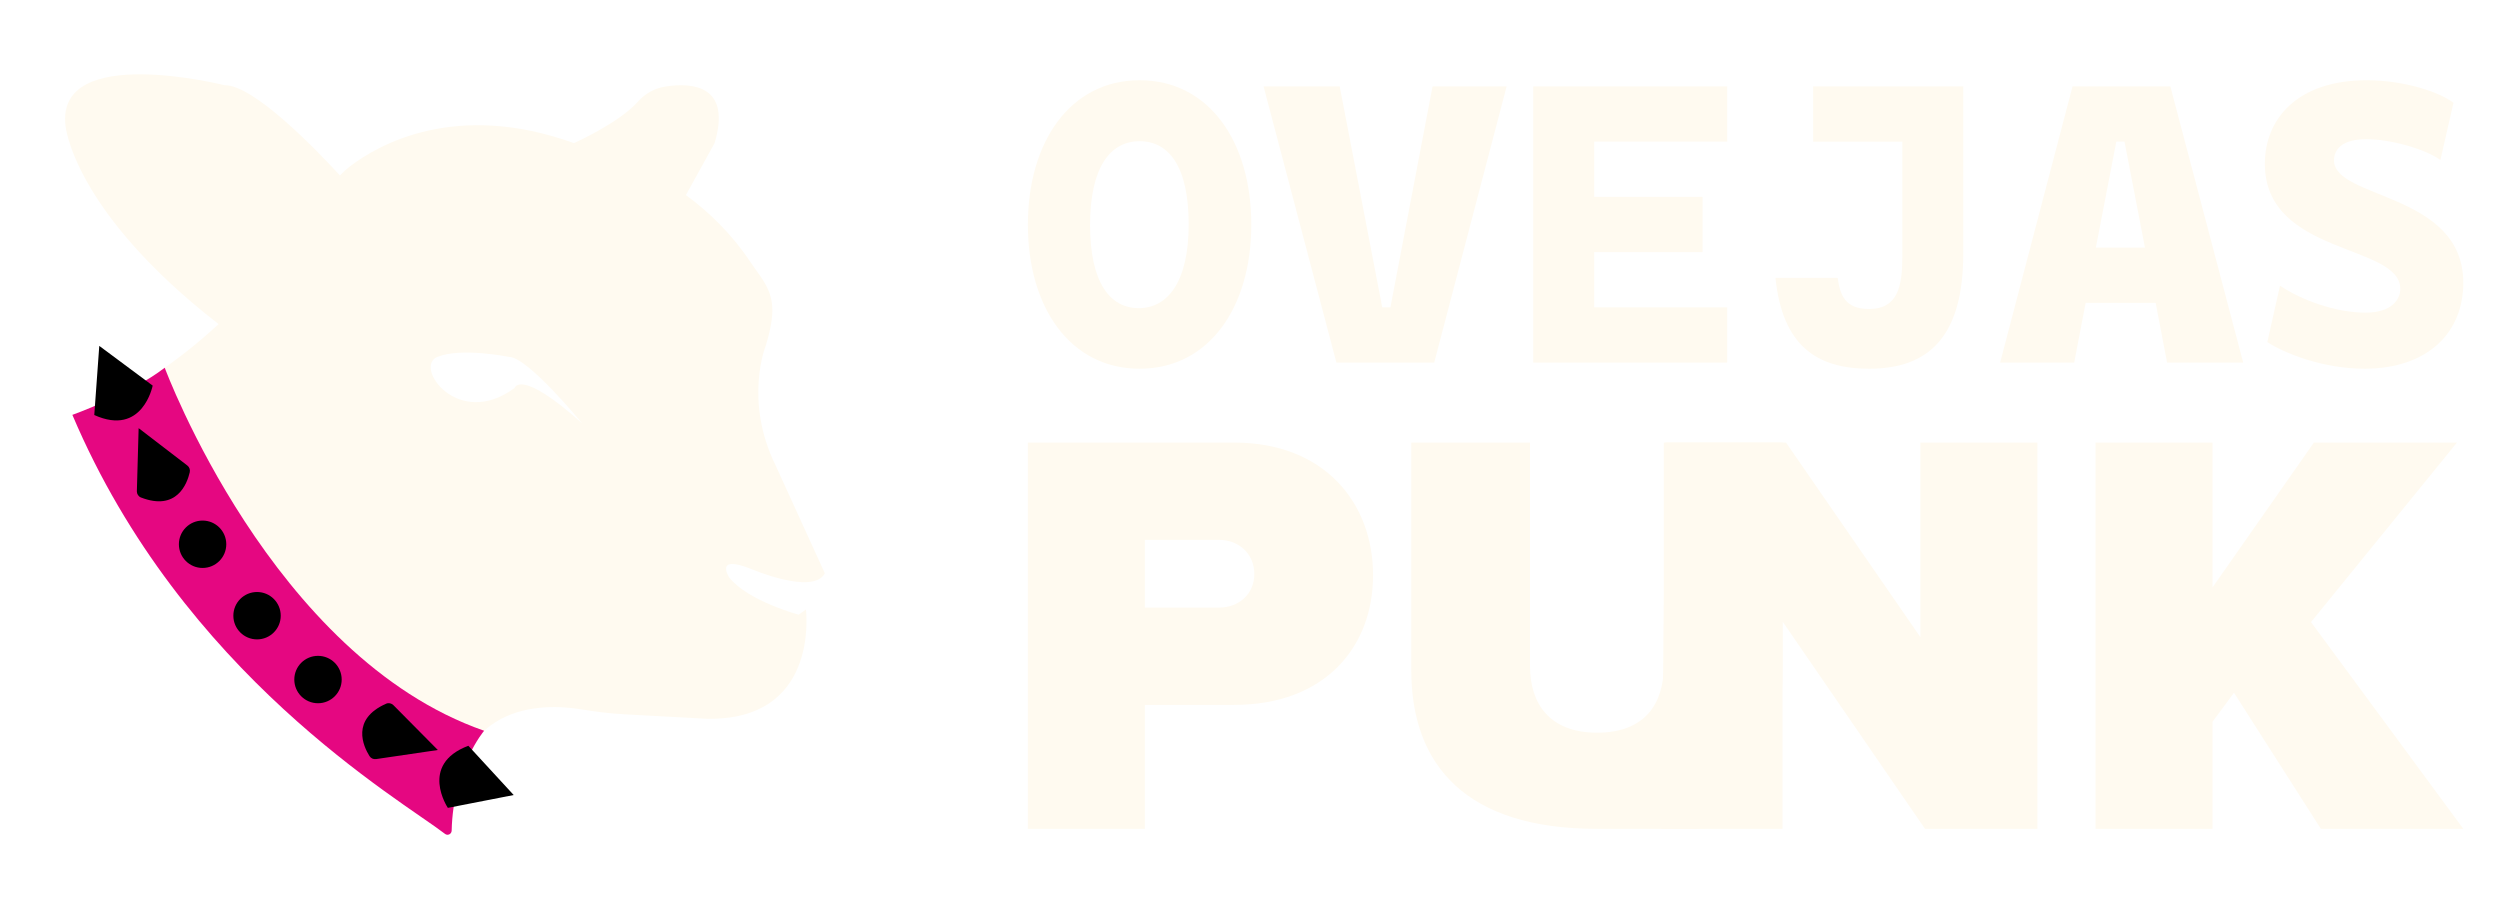
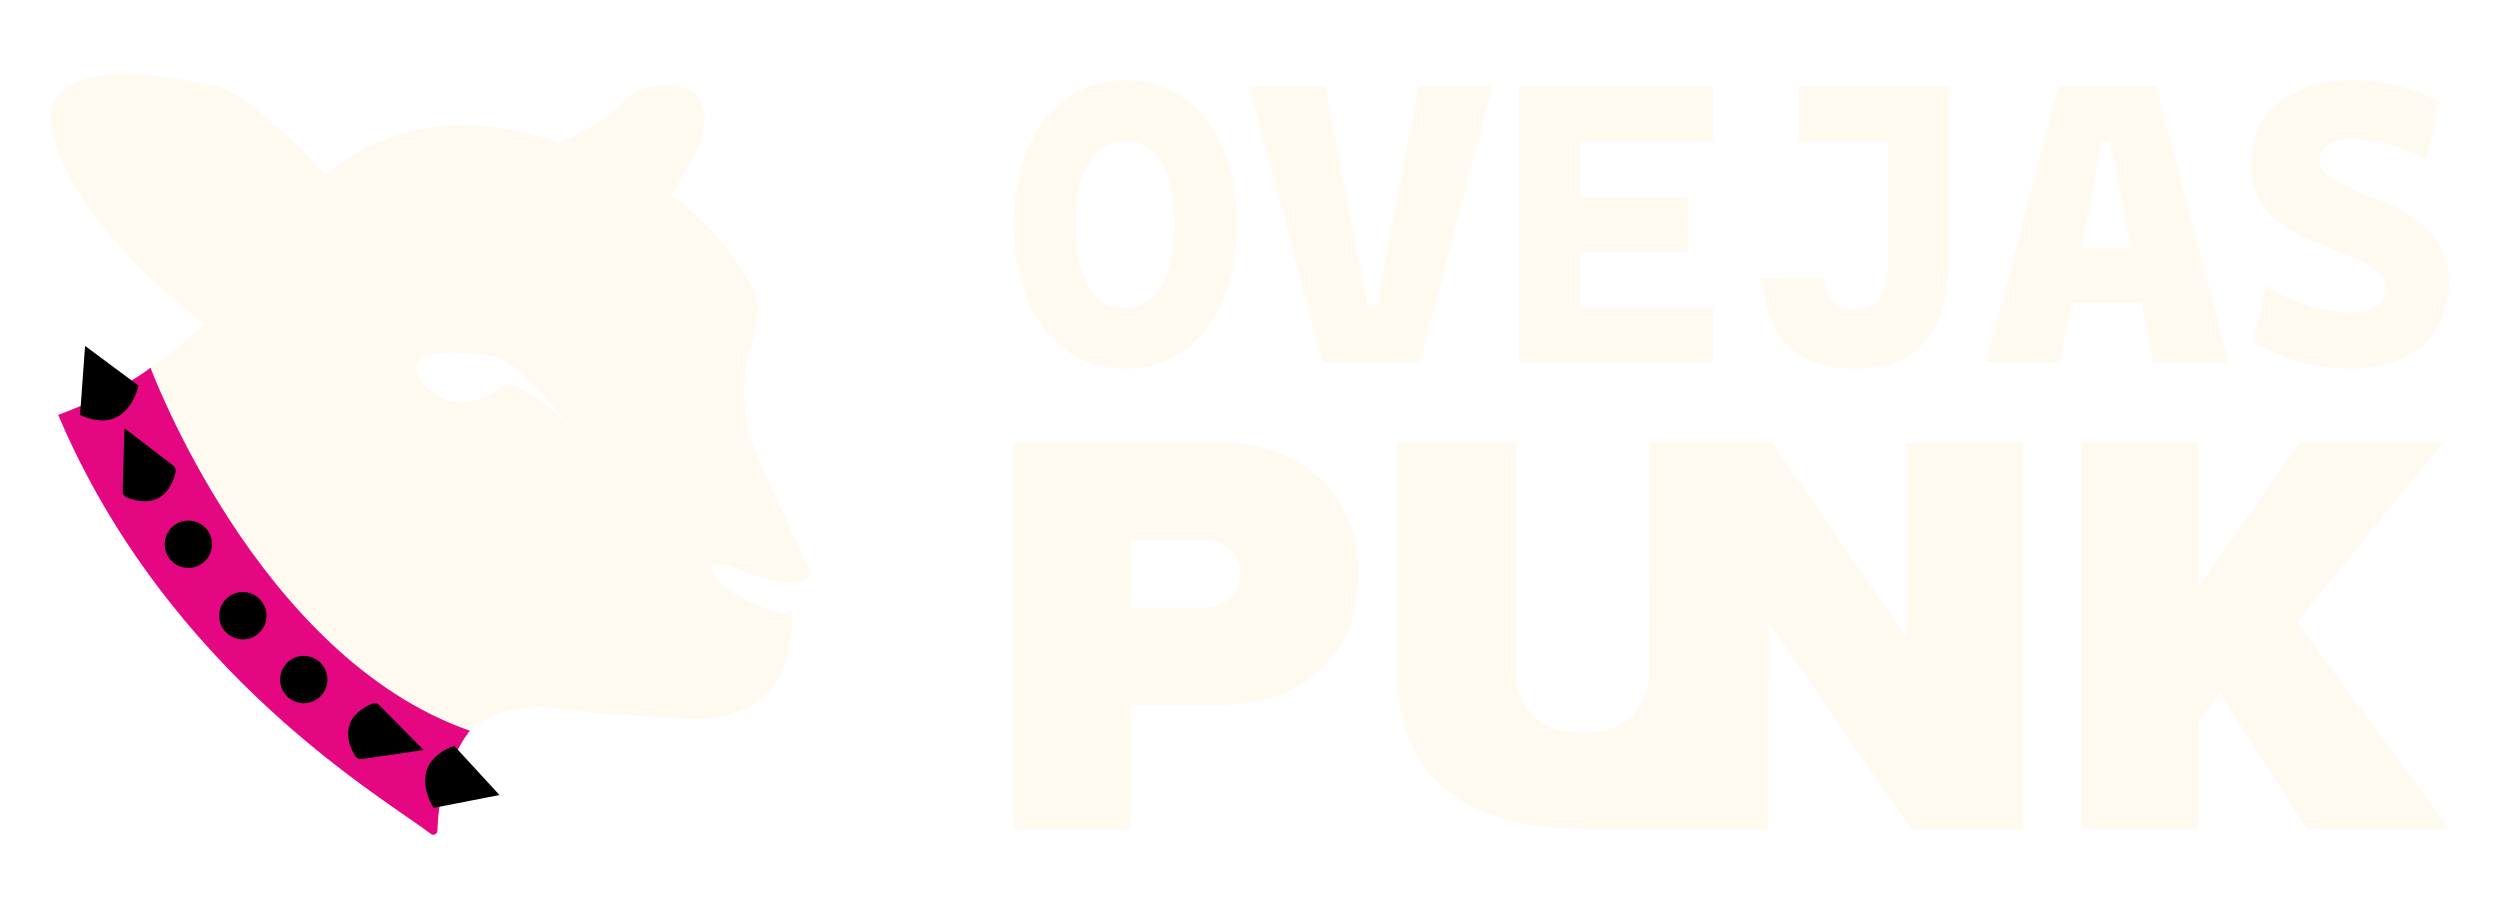
- <svg xmlns="http://www.w3.org/2000/svg" id="Capa_1" data-name="Capa 1" viewBox="70 220 1760 650">
+ <svg xmlns="http://www.w3.org/2000/svg" id="Capa_1" data-name="Capa 1" viewBox="80 220 1760 640">
  <defs>
    <style>
      .cls-1 {
        fill: #fffaf0;
      }

      .cls-2 {
        fill: #e50781;
      }
    </style>
  </defs>
  <g>
    <path class="cls-1" d="M598.54,620.43s43.9,18.96,52.15,3.15l-34.56-75.71c-22.69-46.02-7-84.61-7-84.61,6.92-23.1,5.85-33.55-1.94-45.99-1.9-3.04-6.99-9.93-8.98-12.91-13.18-19.84-29.22-35.2-45.33-47.03l20.18-36.57c12.13-40.76-15.67-42.68-34.2-39.91-7.56,1.13-14.56,4.81-19.61,10.55-13.41,15.24-45.21,29.36-45.21,29.36h0c-83.36-30.1-137.82,1.2-157.75,16.43-2.5,1.91-4.83,4.03-6.97,6.33-15.81-17.22-60.66-63.96-81.21-63.51,0,0-118.34-29.86-112.05,28.15,0,0,4.81,59.96,107.82,140.01-57.35,53.05-102.93,63.91-102.93,63.91l263.44,294.57c1.21,1.35,3.41.43,3.37-1.38-2.02-91.96,64.45-90.32,91.52-85.87,10.15,1.67,20.36,2.94,30.63,3.49,41.58,2.22,57.66,3.12,57.66,3.12,77.52,1.44,70.36-72.08,69.8-76.93-1.56,1.19-3.24,2.4-5.15,3.65,0,0-35.73-9.62-48.78-26.11,0,0-10.99-16.49,15.12-6.18ZM432.29,493.12c-39.85,29.51-71.27-14.94-54.41-21.84,16.86-6.9,50.58,0,50.58,0,13.03,0,51.35,46.75,51.35,46.75-43.68-39.08-47.52-24.91-47.52-24.91Z" />
    <path class="cls-2" d="M185.97,478.89s75.31,203.46,224.86,255.56c0,0-21.77,25.54-22.86,70.3-.06,2.41-2.75,3.79-4.66,2.32-31.19-24.1-184.83-112.11-262.36-295,0,0,41.09-14.75,65.02-33.18Z" />
    <circle cx="293.87" cy="698.4" r="16.68" />
    <path d="M399.72,745.02l31.92,34.68-46.35,9.04s-20.52-30.56,14.43-43.72Z" />
    <path d="M136.37,512.17l3.52-48.66,37.6,27.95s-7.1,36.12-41.12,20.71Z" />
    <path d="M166.35,565.88l1.25-44.46,34.22,26.25c1.49,1.11,2.19,2.97,1.77,4.79-1.82,7.88-9.01,27.62-34.38,17.76-1.76-.69-2.88-2.45-2.87-4.34Z" />
    <path d="M346.97,716.44l31.26,31.56-43.48,6.4c-1.84.27-3.65-.55-4.64-2.13-4.29-6.86-13.17-25.9,11.75-36.87,1.73-.76,3.77-.31,5.1,1.04Z" />
    <circle cx="212.62" cy="603.16" r="16.68" />
    <circle cx="250.96" cy="653.45" r="16.68" />
  </g>
  <g>
    <g>
      <path class="cls-1" d="M950.91,378.18c0,58.47-29.96,101.4-78.64,101.4s-78.64-42.92-78.64-101.4,29.95-101.68,78.64-101.68,78.64,42.91,78.64,101.68ZM872.27,319.41c-20.74,0-34.86,18.44-34.86,59.06s14.12,58.47,34.28,58.47,35.14-18.15,35.14-59.05-14.12-58.48-34.56-58.48Z" />
      <path class="cls-1" d="M1043.09,436.37h5.77l29.67-155.55h52.14l-50.99,194.44h-68.85l-51.28-194.44h53.59l29.95,155.55Z" />
      <path class="cls-1" d="M1285.93,475.25h-136.54v-194.44h136.54v38.89h-93.62v38.89h76.33v38.89h-76.33v38.89h93.62v38.89Z" />
      <path class="cls-1" d="M1319.93,415.63h43.79c1.72,12.1,5.18,21.9,22.18,21.9,20.16,0,23.33-16.14,23.33-36.29v-81.52h-62.8v-38.89h105.72v117.53c0,58.47-24.19,81.23-66.25,81.23-37.16,0-61.07-16.42-65.97-63.95Z" />
      <path class="cls-1" d="M1587.55,433.2h-49.26l-8.06,42.05h-52.14l50.99-194.44h68.85l51.28,194.44h-53.58l-8.06-42.05ZM1545.49,394.31h34.56l-14.4-74.6h-5.76l-14.41,74.6Z" />
      <path class="cls-1" d="M1734.46,479.57c-29.67,0-56.74-11.23-68.27-18.72l8.93-39.75c15.27,10.37,39.46,19.01,60.2,19.01,19.3,0,24.49-10.09,24.49-16.71,0-31.97-95.35-23.33-95.35-88.15,0-31.11,22.47-58.76,71.73-58.76,25.35,0,50.13,7.77,61.07,15.84l-9.22,40.33c-10.66-7.78-35.15-14.69-52.14-14.69s-22.76,7.2-22.76,14.98c0,27.37,91.02,22.47,91.02,86.14,0,34.85-24.78,60.49-69.71,60.49Z" />
    </g>
    <path class="cls-1" d="M793.63,803.5v-271.93h145.14c63.6,0,97.86,42.4,97.86,93.36s-34.25,91.32-97.86,91.32h-62.78v87.25h-82.36ZM928.17,600.06h-52.19v47.69h52.19c13.86,0,24.87-9.37,24.87-23.65s-11.01-24.05-24.87-24.05Z" />
    <path class="cls-1" d="M1063.55,531.57h83.58v157.37c0,26.09,13.45,46.88,47.29,46.88s46.88-20.79,46.88-46.88v-157.37h83.58v159.81c0,50.05-9.93,112.12-61.12,112.12h-69.55c-91.73,0-130.67-44.44-130.67-111.71v-160.23Z" />
    <path class="cls-1" d="M1425.21,803.5l-100.29-145.96v145.96h-85.15l2.79-271.93h84.8l94.59,136.99v-136.99h82.36v271.93h-79.1Z" />
    <path class="cls-1" d="M1703.89,803.5l-61.16-95.81-15.09,20.39v75.42h-82.36v-271.93h82.36v101.93l71.35-101.93h100.7l-102.75,126.38,107.23,145.55h-100.29Z" />
  </g>
</svg>
